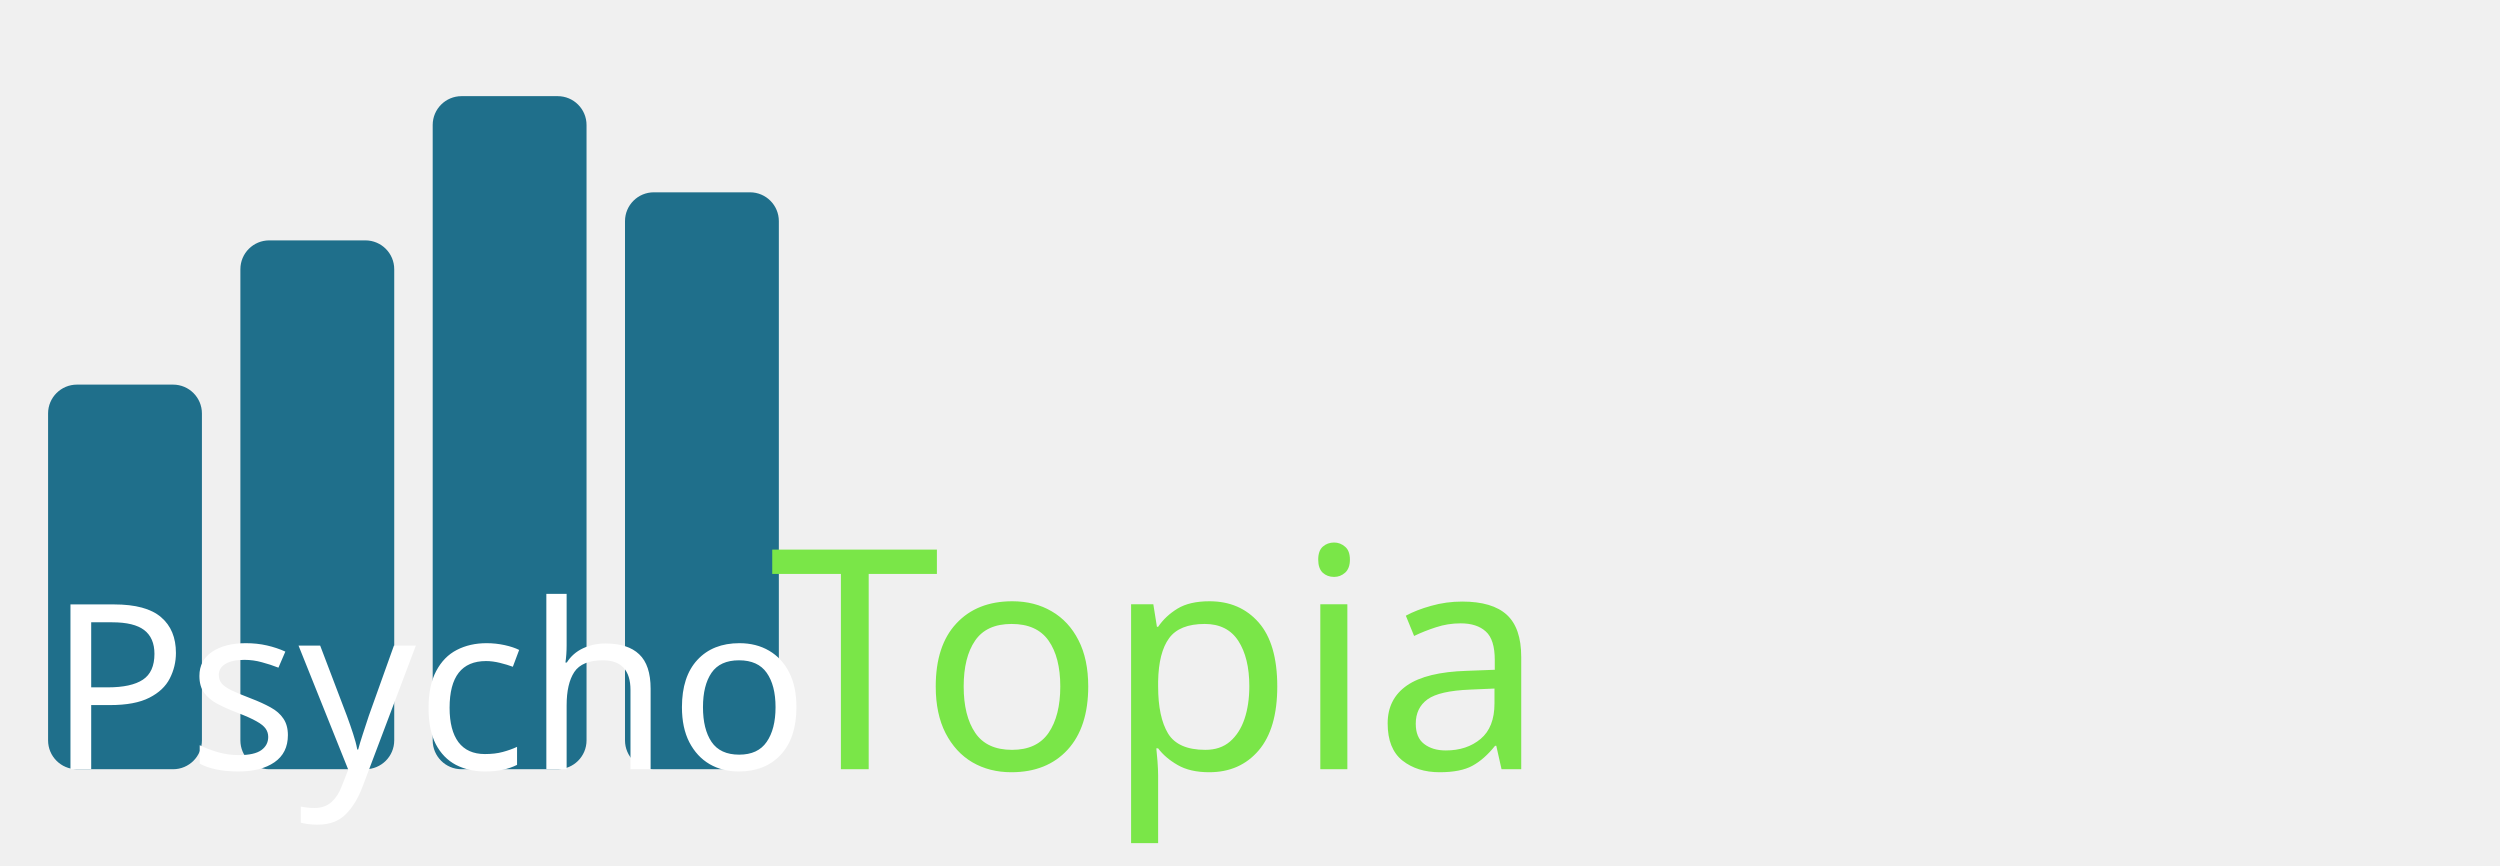
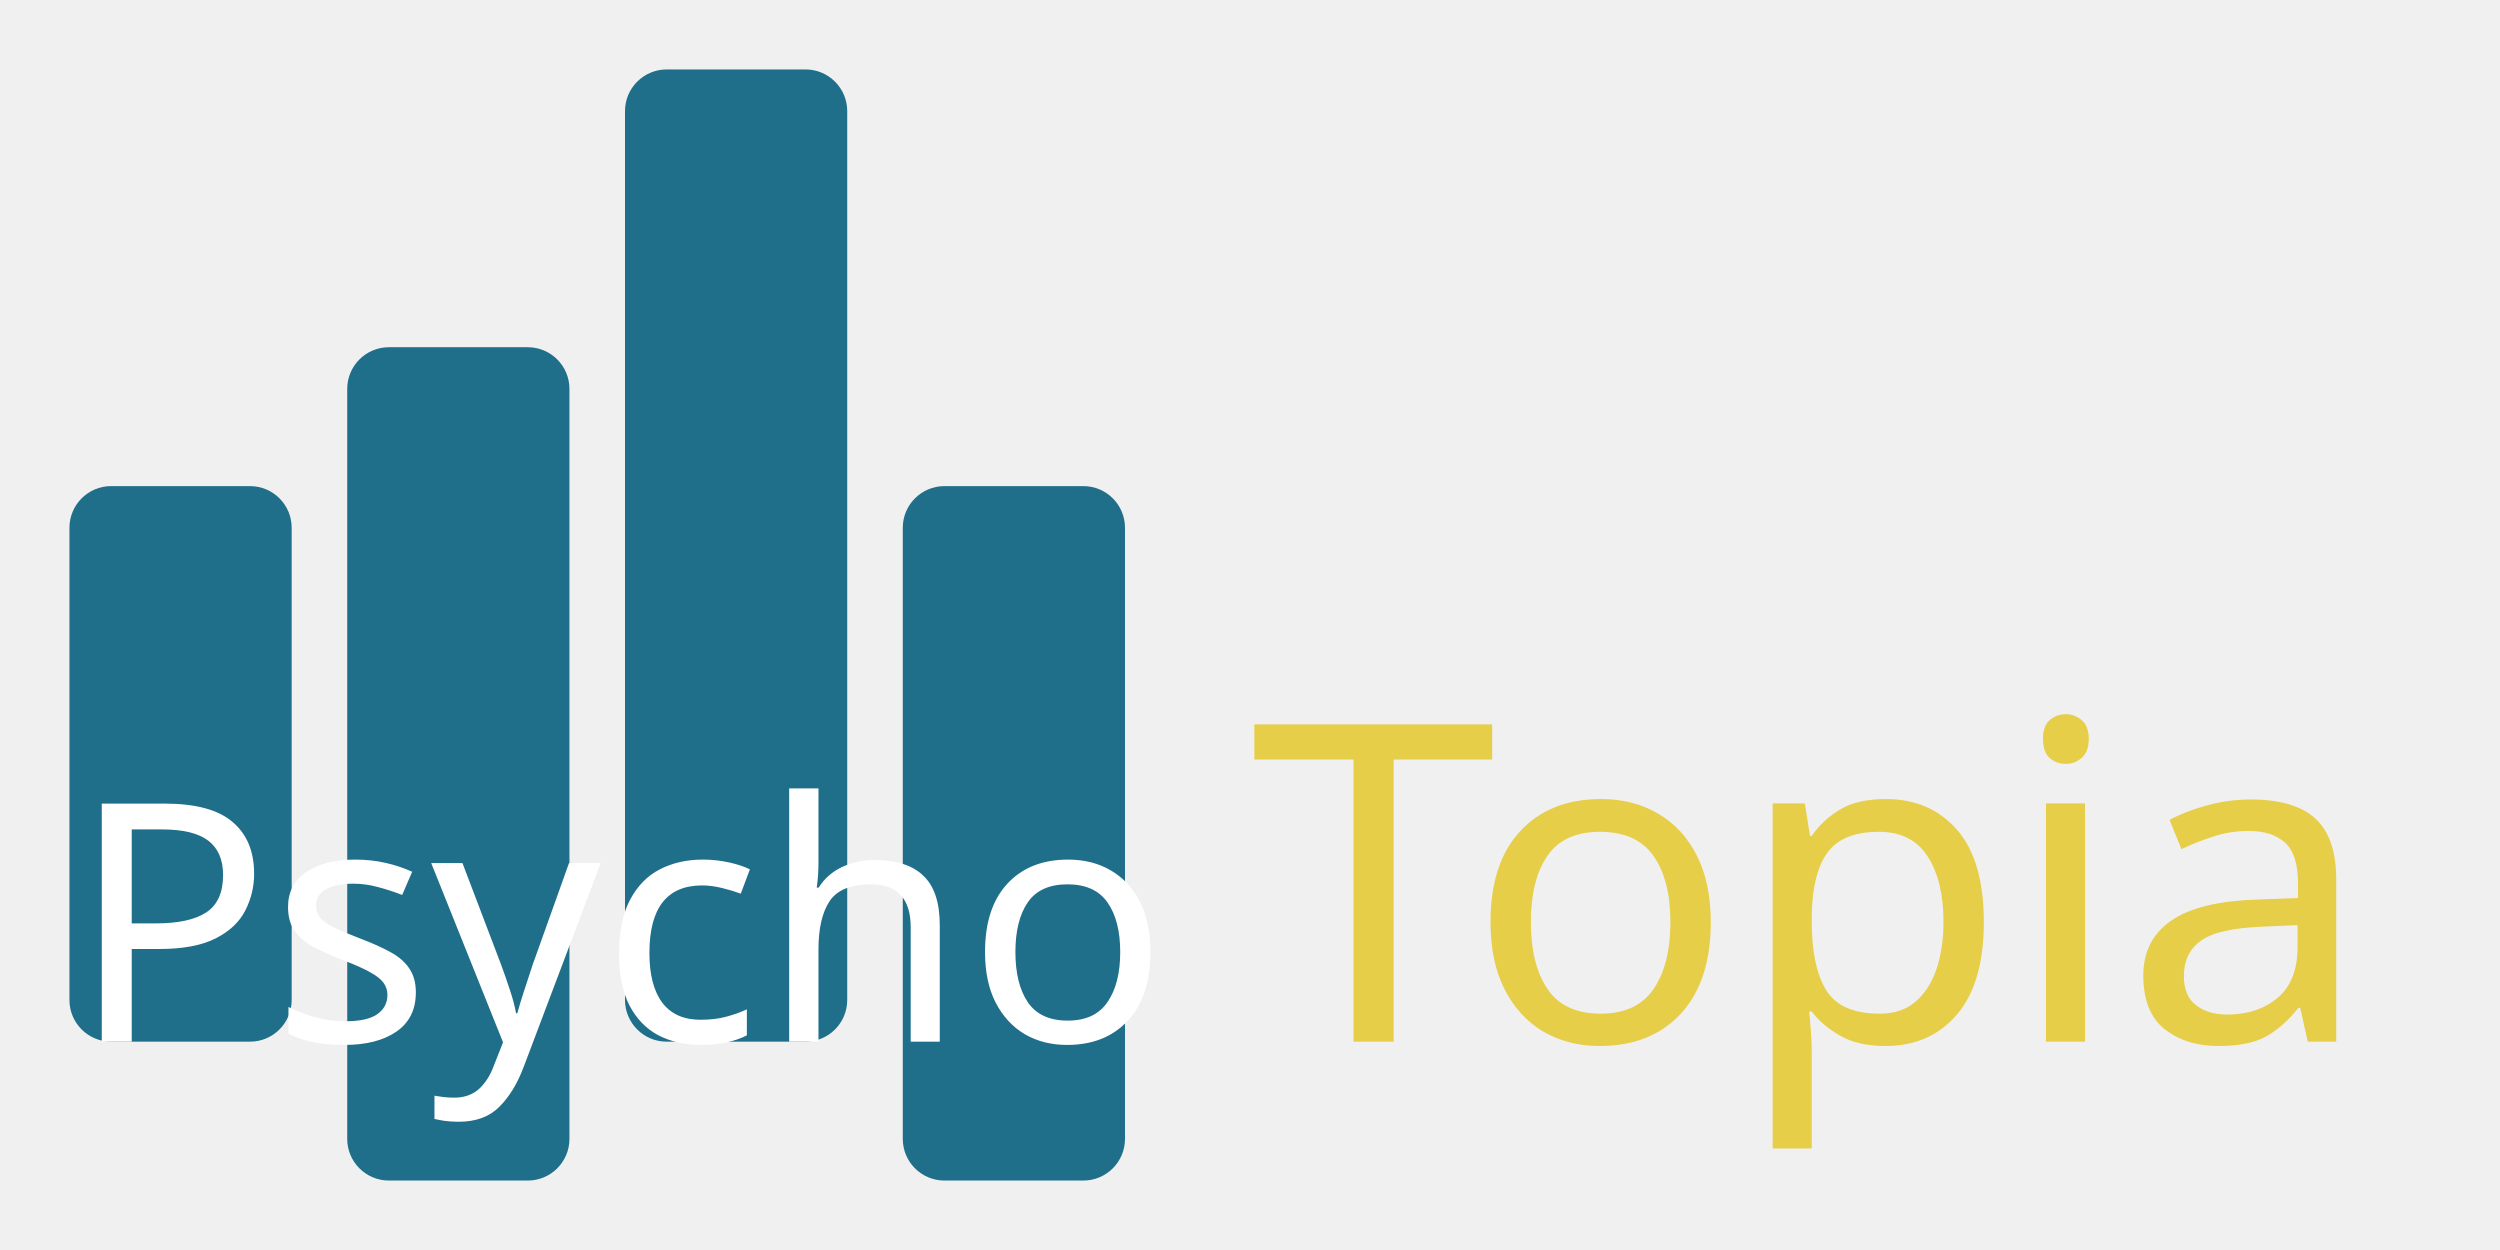
- <svg xmlns="http://www.w3.org/2000/svg" width="260" height="90" viewBox="0 0 260 90">
+ <svg xmlns="http://www.w3.org/2000/svg" width="180" height="90" viewBox="0 5 180 90">
  <g fill="#1f6f8b">
    <rect x="5" y="40" width="16" height="40" rx="3" />
-     <rect x="25" y="25" width="16" height="55" rx="3" />
+     <rect x="25" y="30" width="16" height="60" rx="3" />
    <rect x="45" y="10" width="16" height="70" rx="3" />
-     <rect x="65" y="20" width="16" height="60" rx="3" />
+     <rect x="65" y="40" width="16" height="50" rx="3" />
  </g>
  <text x="5" y="80" font-size="24" font-family="sans-serif" fill="#ffffff">Psycho</text>
-   <text x="80" y="80" font-size="32" font-family="sans-serif" fill="#7ae648ff">Topia</text>
+   <text x="90" y="80" font-size="32" font-family="sans-serif" fill="#e6ce48ff">Topia</text>
</svg>
